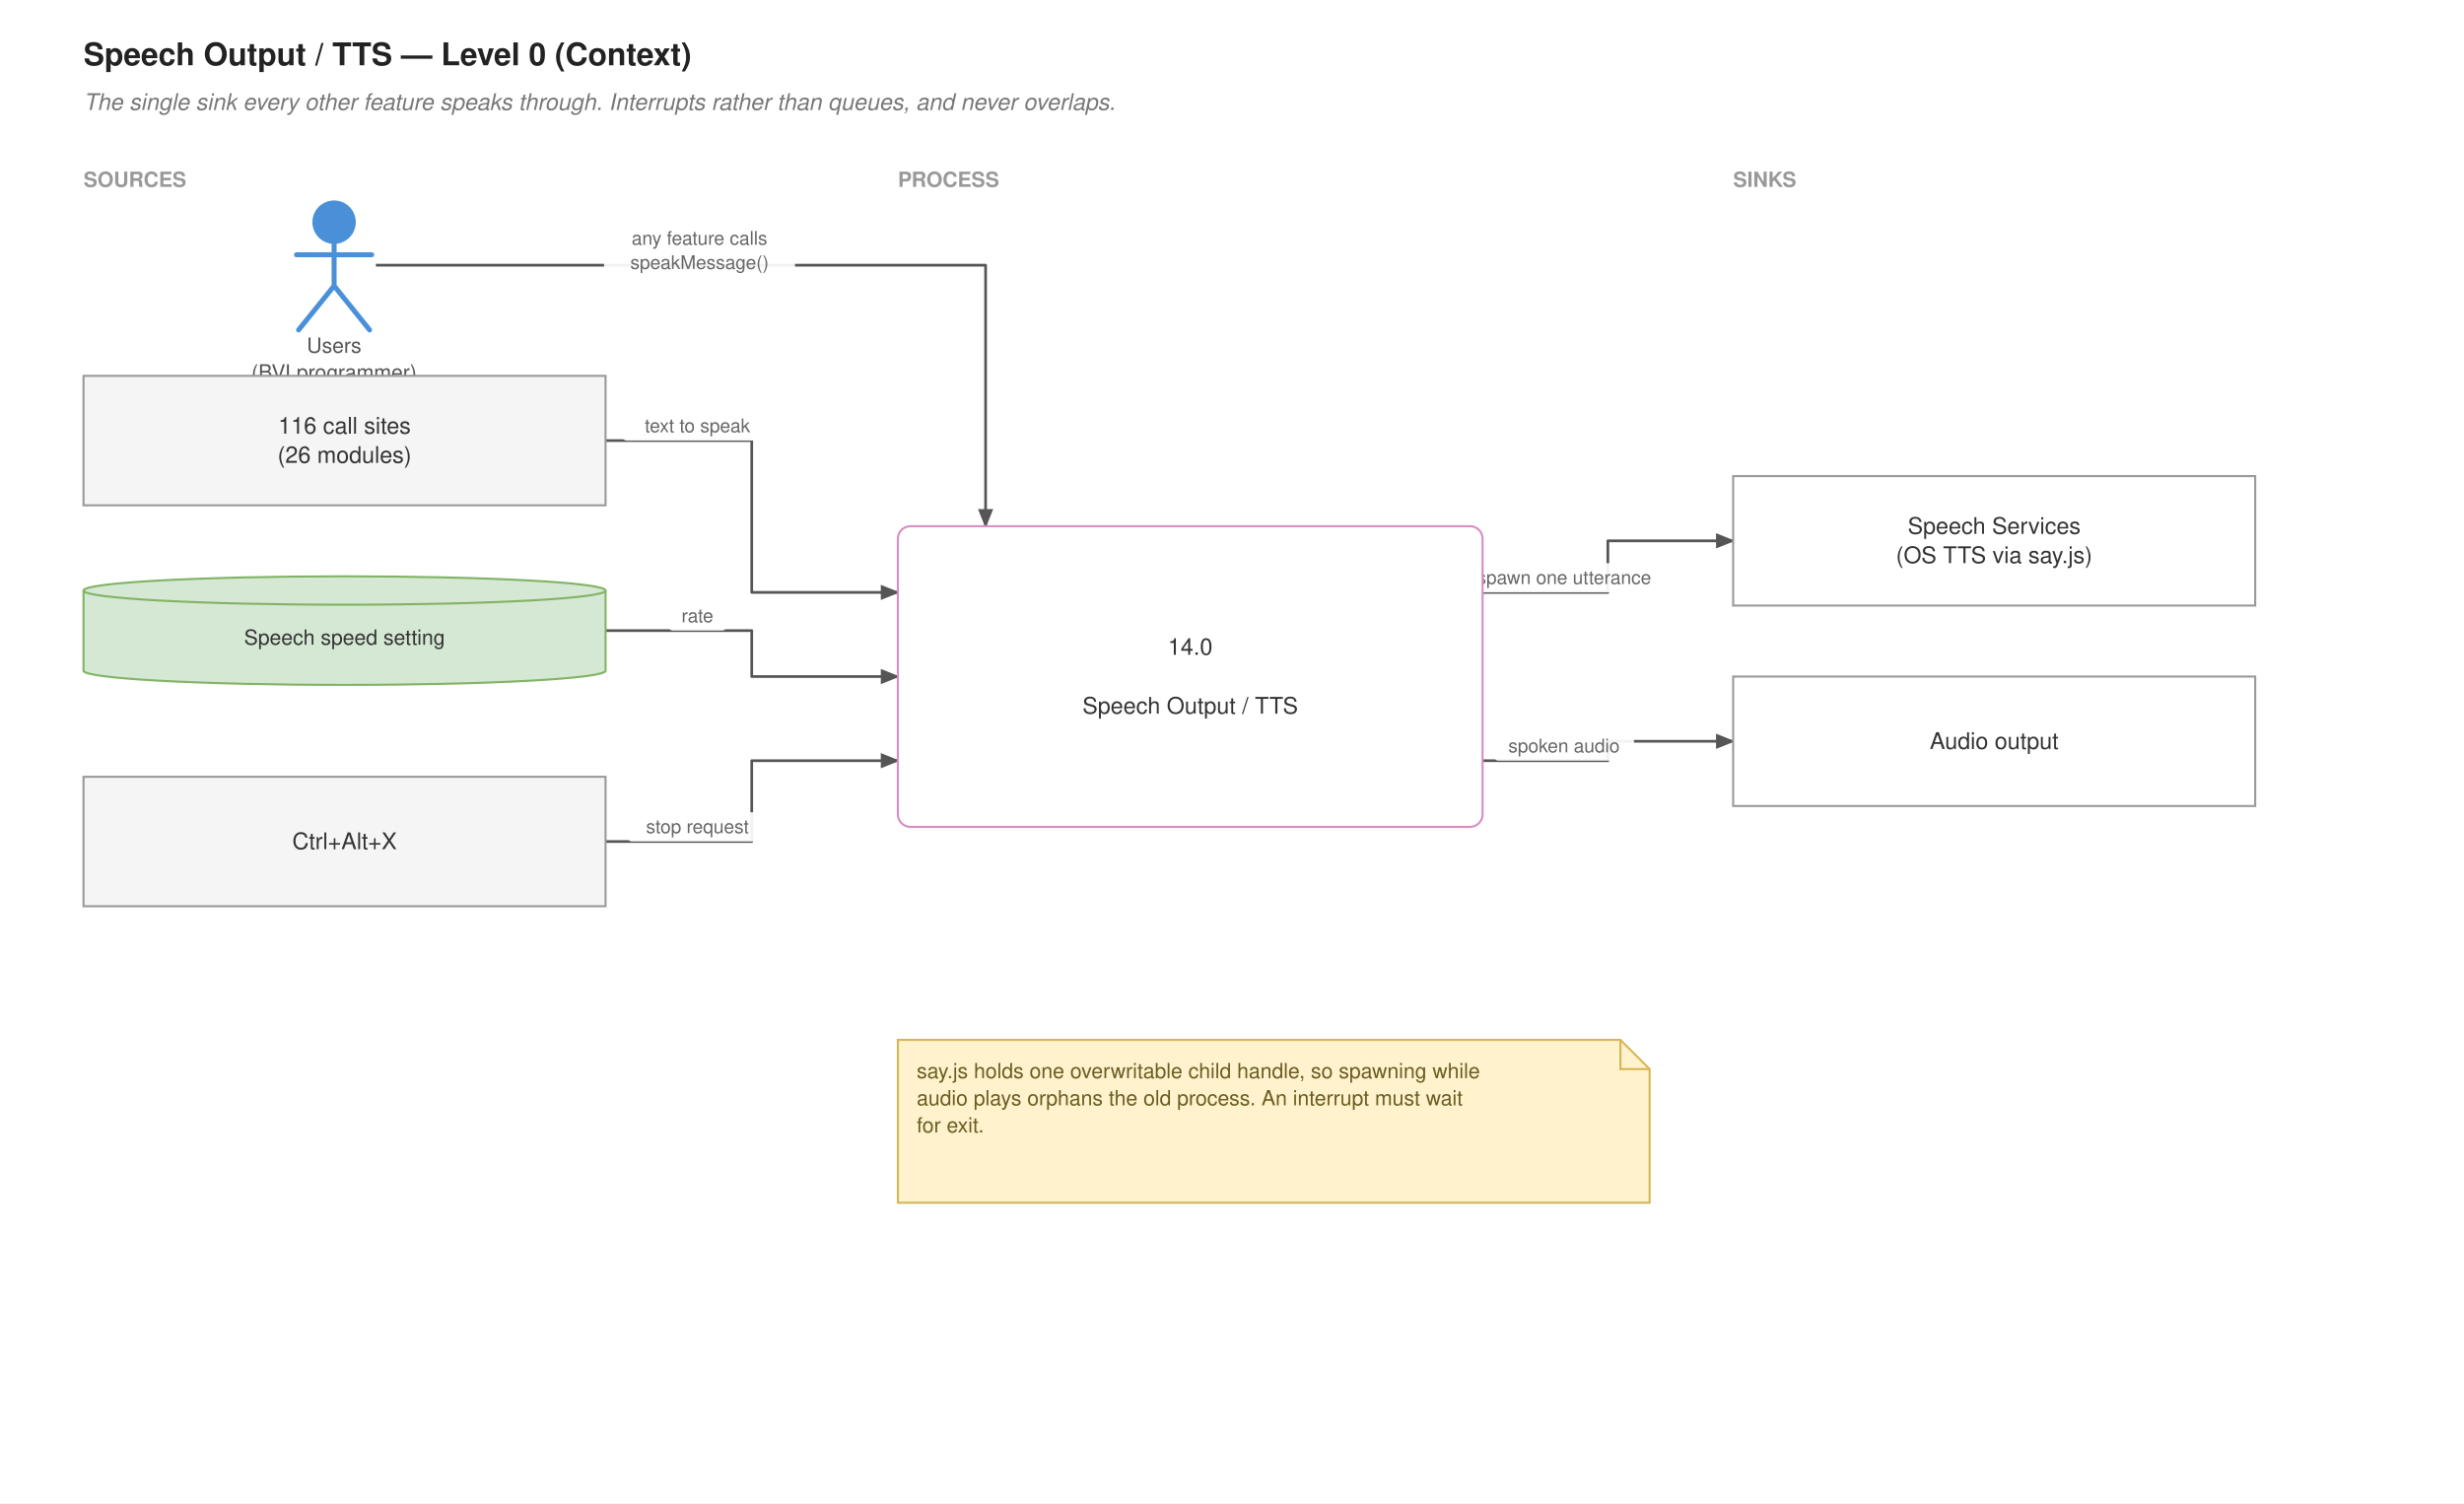
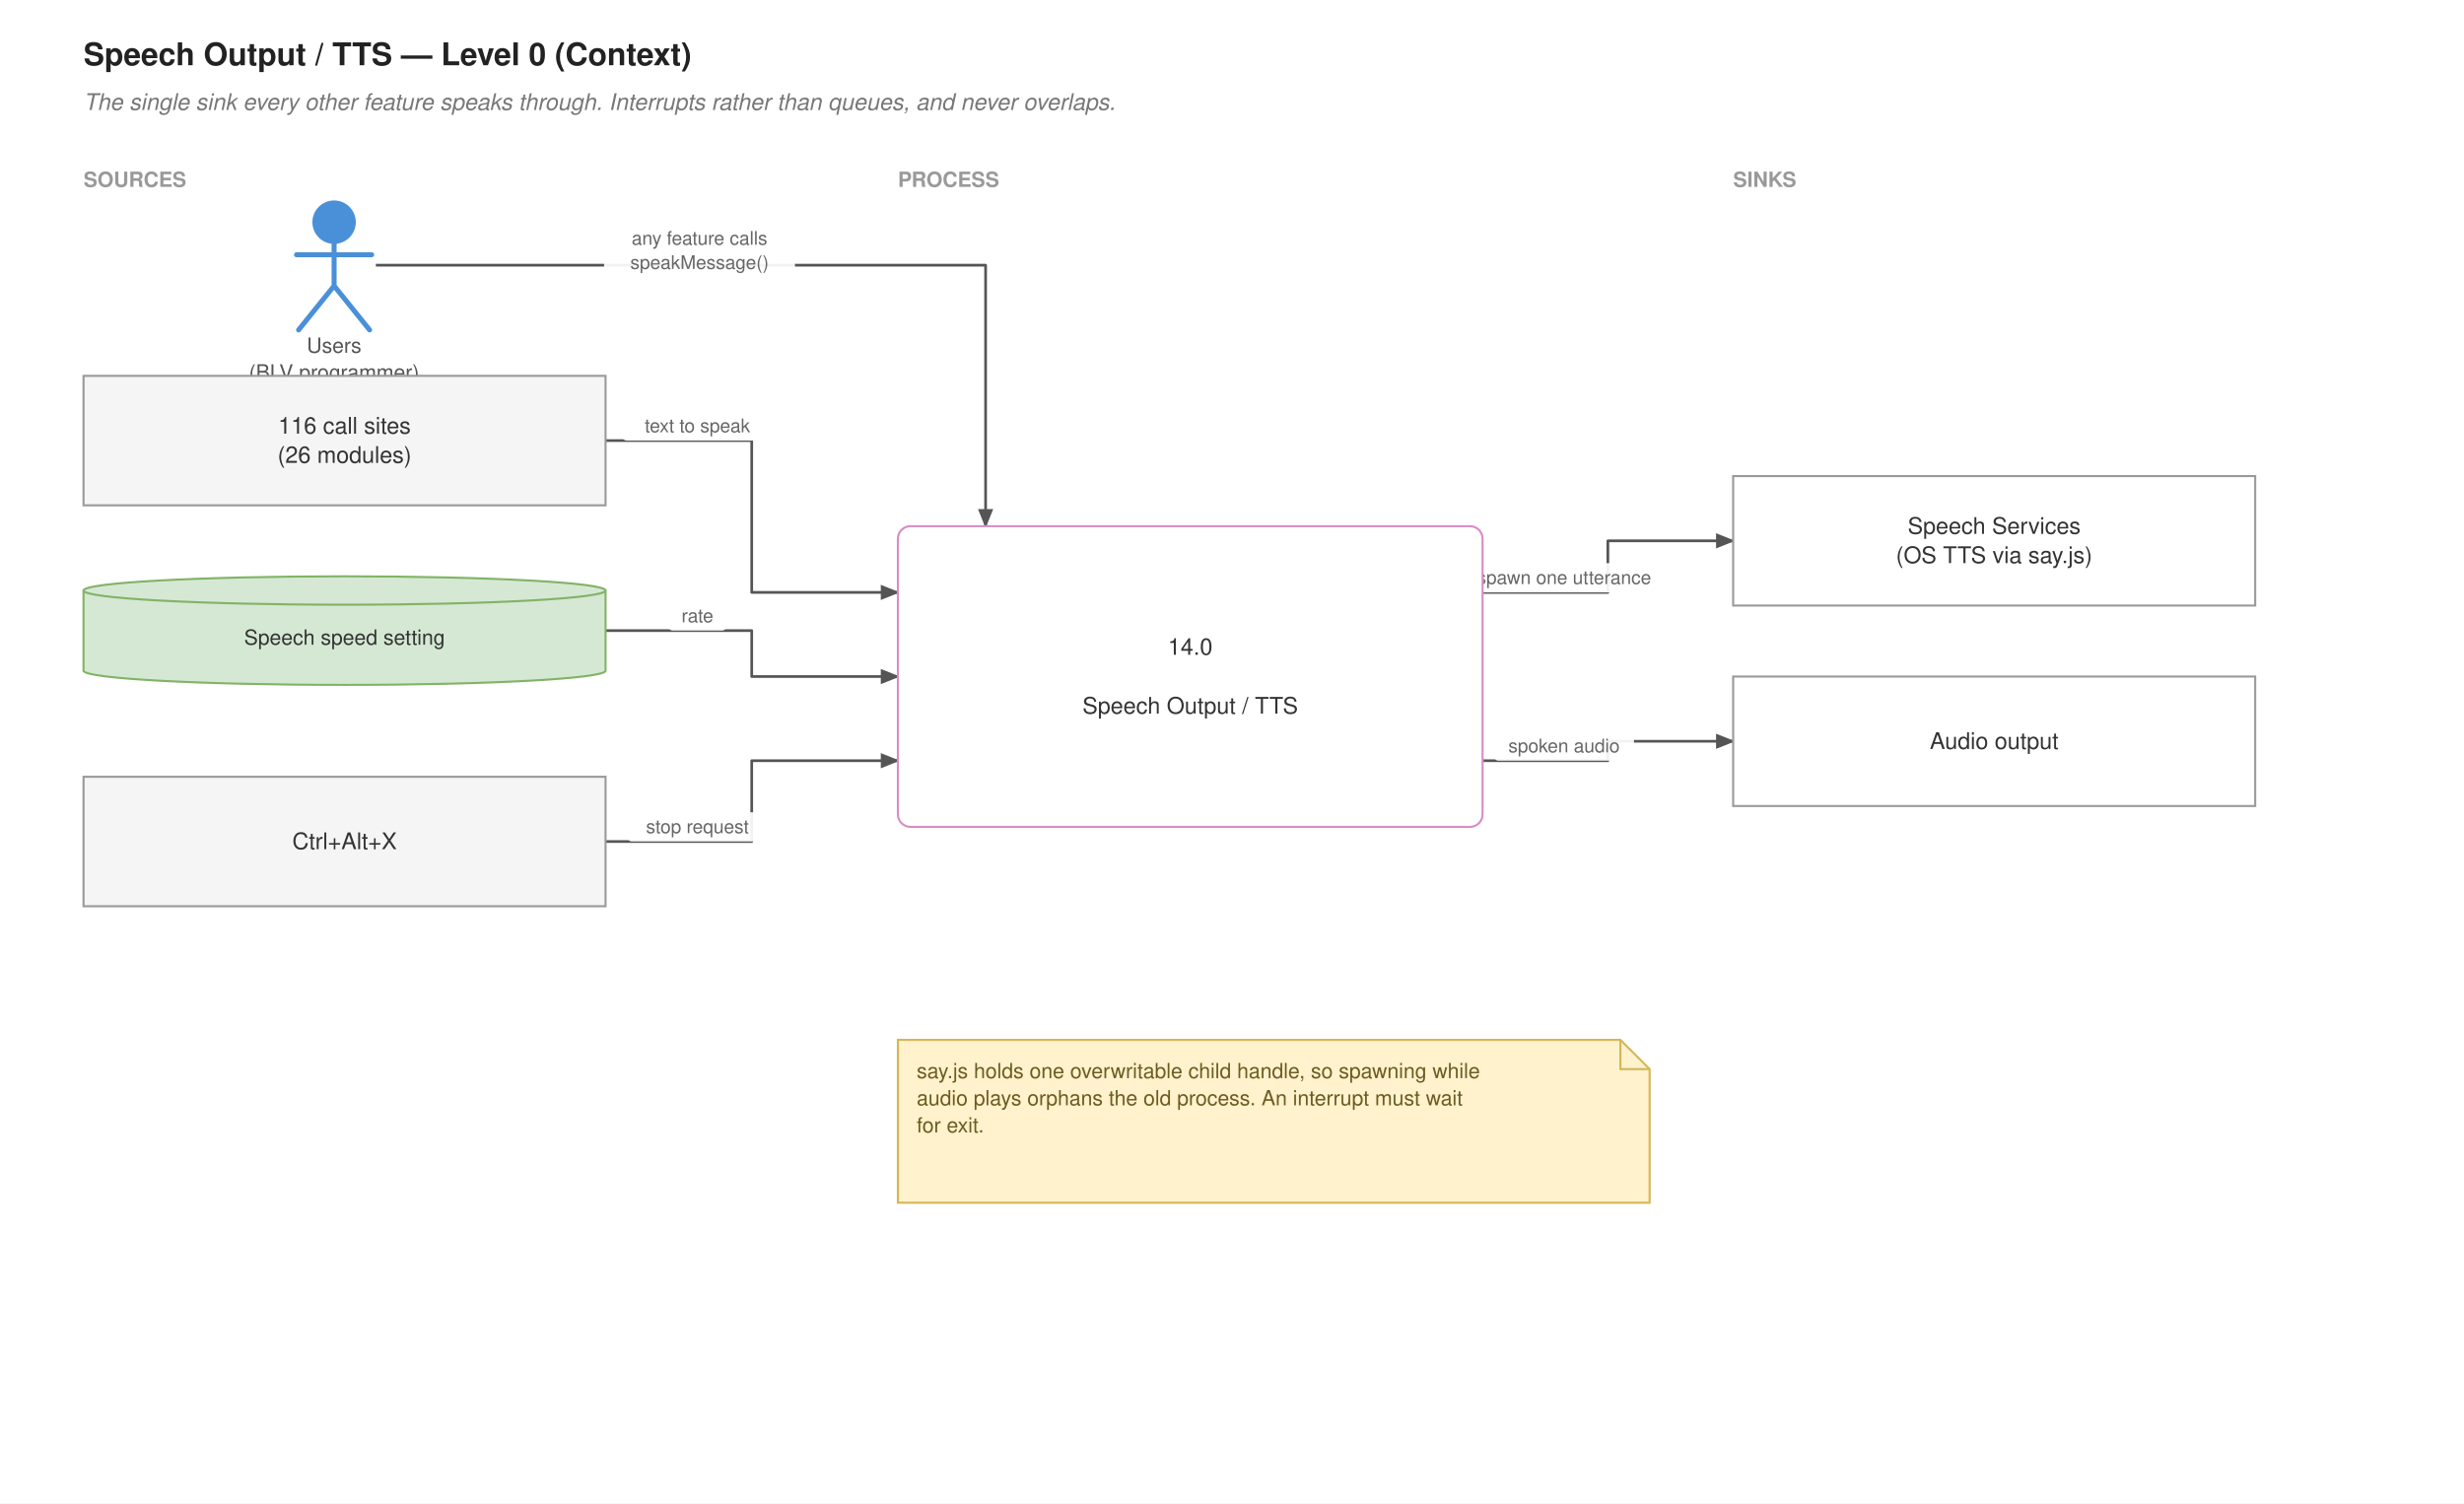
<svg xmlns="http://www.w3.org/2000/svg" width="1180" height="720" viewBox="0 0 1180 720" role="img">
  <defs>
    <marker id="arrow" viewBox="0 0 10 10" refX="9" refY="5" markerWidth="7" markerHeight="7" orient="auto-start-reverse">
      <path d="M 0 1 L 10 5 L 0 9 z" fill="#555555" />
    </marker>
  </defs>
  <rect width="100%" height="100%" fill="#ffffff" />
  <path d="M 180.0 127.0 L 198.0 127.0 L 472.0 127.0 L 472.0 234.0 L 472.0 252.0" fill="none" stroke="#555555" stroke-width="1.3" stroke-linejoin="round" marker-end="url(#arrow)" />
  <rect x="289.3" y="107.5" width="91.4" height="25.0" rx="2" fill="#ffffff" fill-opacity="0.92" stroke="none" />
  <text x="335.0" y="114.2" font-family="-apple-system,BlinkMacSystemFont,'Segoe UI',Helvetica,Arial,sans-serif" font-size="9" font-weight="normal" fill="#666666" text-anchor="middle" dominant-baseline="middle">any feature calls</text>
  <text x="335.0" y="125.8" font-family="-apple-system,BlinkMacSystemFont,'Segoe UI',Helvetica,Arial,sans-serif" font-size="9" font-weight="normal" fill="#666666" text-anchor="middle" dominant-baseline="middle">speakMessage()</text>
  <path d="M 290.0 211.0 L 308.0 211.0 L 360.0 211.0 L 360.0 283.7 L 412.0 283.7 L 430.0 283.7" fill="none" stroke="#555555" stroke-width="1.3" stroke-linejoin="round" marker-end="url(#arrow)" />
  <rect x="298.1" y="197.0" width="71.8" height="14.0" rx="2" fill="#ffffff" fill-opacity="0.92" stroke="none" />
  <text x="334.0" y="204.0" font-family="-apple-system,BlinkMacSystemFont,'Segoe UI',Helvetica,Arial,sans-serif" font-size="9" font-weight="normal" fill="#666666" text-anchor="middle" dominant-baseline="middle">text to speak</text>
  <path d="M 290.0 302.0 L 308.0 302.0 L 360.0 302.0 L 360.0 324.0 L 412.0 324.0 L 430.0 324.0" fill="none" stroke="#555555" stroke-width="1.3" stroke-linejoin="round" marker-end="url(#arrow)" />
  <rect x="320.2" y="288.0" width="27.6" height="14.0" rx="2" fill="#ffffff" fill-opacity="0.92" stroke="none" />
  <text x="334.0" y="295.0" font-family="-apple-system,BlinkMacSystemFont,'Segoe UI',Helvetica,Arial,sans-serif" font-size="9" font-weight="normal" fill="#666666" text-anchor="middle" dominant-baseline="middle">rate</text>
  <path d="M 290.0 403.0 L 308.0 403.0 L 360.0 403.0 L 360.0 364.3 L 412.0 364.3 L 430.0 364.3" fill="none" stroke="#555555" stroke-width="1.3" stroke-linejoin="round" marker-end="url(#arrow)" />
  <rect x="300.6" y="389.0" width="66.9" height="14.0" rx="2" fill="#ffffff" fill-opacity="0.92" stroke="none" />
  <text x="334.0" y="396.0" font-family="-apple-system,BlinkMacSystemFont,'Segoe UI',Helvetica,Arial,sans-serif" font-size="9" font-weight="normal" fill="#666666" text-anchor="middle" dominant-baseline="middle">stop request</text>
  <path d="M 710.0 283.7 L 728.0 283.7 L 770.0 283.7 L 770.0 259.0 L 812.0 259.0 L 830.0 259.0" fill="none" stroke="#555555" stroke-width="1.3" stroke-linejoin="round" marker-end="url(#arrow)" />
  <rect x="698.4" y="269.7" width="101.2" height="14.0" rx="2" fill="#ffffff" fill-opacity="0.92" stroke="none" />
  <text x="749.0" y="276.7" font-family="-apple-system,BlinkMacSystemFont,'Segoe UI',Helvetica,Arial,sans-serif" font-size="9" font-weight="normal" fill="#666666" text-anchor="middle" dominant-baseline="middle">spawn one utterance</text>
  <path d="M 710.0 364.3 L 728.0 364.3 L 770.0 364.3 L 770.0 355.0 L 812.0 355.0 L 830.0 355.0" fill="none" stroke="#555555" stroke-width="1.3" stroke-linejoin="round" marker-end="url(#arrow)" />
  <rect x="715.6" y="350.3" width="66.9" height="14.0" rx="2" fill="#ffffff" fill-opacity="0.92" stroke="none" />
  <text x="749.0" y="357.3" font-family="-apple-system,BlinkMacSystemFont,'Segoe UI',Helvetica,Arial,sans-serif" font-size="9" font-weight="normal" fill="#666666" text-anchor="middle" dominant-baseline="middle">spoken audio</text>
  <text x="40.0" y="26.0" font-family="-apple-system,BlinkMacSystemFont,'Segoe UI',Helvetica,Arial,sans-serif" font-size="15.0" font-weight="bold" font-style="normal" fill="#222222" dominant-baseline="middle">Speech Output / TTS — Level 0 (Context)</text>
  <text x="40.0" y="49.0" font-family="-apple-system,BlinkMacSystemFont,'Segoe UI',Helvetica,Arial,sans-serif" font-size="11.0" font-weight="normal" font-style="italic" fill="#777777" dominant-baseline="middle">The single sink every other feature speaks through. Interrupts rather than queues, and never overlaps.</text>
  <text x="40.0" y="86.0" font-family="-apple-system,BlinkMacSystemFont,'Segoe UI',Helvetica,Arial,sans-serif" font-size="10.0" font-weight="bold" font-style="normal" fill="#999999" dominant-baseline="middle">SOURCES</text>
  <text x="430.0" y="86.0" font-family="-apple-system,BlinkMacSystemFont,'Segoe UI',Helvetica,Arial,sans-serif" font-size="10.0" font-weight="bold" font-style="normal" fill="#999999" dominant-baseline="middle">PROCESS</text>
  <text x="830.0" y="86.0" font-family="-apple-system,BlinkMacSystemFont,'Segoe UI',Helvetica,Arial,sans-serif" font-size="10.0" font-weight="bold" font-style="normal" fill="#999999" dominant-baseline="middle">SINKS</text>
  <circle cx="160.0" cy="106.4" r="10.4" fill="#4a90d9" />
  <path d="M 160.0 116.8 V 136.9 M 142.0 122.0 H 178.0 M 160.0 136.9 L 143.0 158.0 M 160.0 136.9 L 177.0 158.0" stroke="#4a90d9" stroke-width="2.4" fill="none" stroke-linecap="round" />
  <text x="160.0" y="165.6" font-family="-apple-system,BlinkMacSystemFont,'Segoe UI',Helvetica,Arial,sans-serif" font-size="10" font-weight="normal" fill="#555555" text-anchor="middle" dominant-baseline="middle">Users</text>
-   <text x="160.0" y="178.4" font-family="-apple-system,BlinkMacSystemFont,'Segoe UI',Helvetica,Arial,sans-serif" font-size="10" font-weight="normal" fill="#555555" text-anchor="middle" dominant-baseline="middle">(BVI programmer)</text>
+   <text x="160.0" y="178.4" font-family="-apple-system,BlinkMacSystemFont,'Segoe UI',Helvetica,Arial,sans-serif" font-size="10" font-weight="normal" fill="#555555" text-anchor="middle" dominant-baseline="middle">(BLV programmer)</text>
  <rect x="40.0" y="180.0" width="250.0" height="62.0" rx="0" fill="#f5f5f5" stroke="#9a9a9a" />
  <text x="165.0" y="204.0" font-family="-apple-system,BlinkMacSystemFont,'Segoe UI',Helvetica,Arial,sans-serif" font-size="11.0" font-weight="normal" fill="#333333" text-anchor="middle" dominant-baseline="middle">116 call sites</text>
  <text x="165.0" y="218.0" font-family="-apple-system,BlinkMacSystemFont,'Segoe UI',Helvetica,Arial,sans-serif" font-size="11.0" font-weight="normal" fill="#333333" text-anchor="middle" dominant-baseline="middle">(26 modules)</text>
  <path d="M 40.0 282.8 A 125.0 6.8 0 0 1 290.0 282.8 V 321.2 A 125.0 6.8 0 0 1 40.0 321.2 Z" fill="#d5e8d4" stroke="#82b366" />
  <path d="M 40.0 282.8 A 125.0 6.8 0 0 0 290.0 282.8" fill="none" stroke="#82b366" />
  <text x="165.0" y="305.4" font-family="-apple-system,BlinkMacSystemFont,'Segoe UI',Helvetica,Arial,sans-serif" font-size="10.0" font-weight="normal" fill="#333333" text-anchor="middle" dominant-baseline="middle">Speech speed setting</text>
  <rect x="40.0" y="372.0" width="250.0" height="62.0" rx="0" fill="#f5f5f5" stroke="#9a9a9a" />
  <text x="165.0" y="403.0" font-family="-apple-system,BlinkMacSystemFont,'Segoe UI',Helvetica,Arial,sans-serif" font-size="11.0" font-weight="normal" fill="#333333" text-anchor="middle" dominant-baseline="middle">Ctrl+Alt+X</text>
  <rect x="430.0" y="252.0" width="280.0" height="144.0" rx="6" fill="#ffffff" stroke="#d98cc4" />
  <text x="570.0" y="309.9" font-family="-apple-system,BlinkMacSystemFont,'Segoe UI',Helvetica,Arial,sans-serif" font-size="11.0" font-weight="normal" fill="#333333" text-anchor="middle" dominant-baseline="middle">14.0</text>
  <text x="570.0" y="338.1" font-family="-apple-system,BlinkMacSystemFont,'Segoe UI',Helvetica,Arial,sans-serif" font-size="11.0" font-weight="normal" fill="#333333" text-anchor="middle" dominant-baseline="middle">Speech Output / TTS</text>
  <rect x="830.0" y="228.0" width="250.0" height="62.0" rx="0" fill="#ffffff" stroke="#9a9a9a" />
  <text x="955.0" y="252.0" font-family="-apple-system,BlinkMacSystemFont,'Segoe UI',Helvetica,Arial,sans-serif" font-size="11.0" font-weight="normal" fill="#333333" text-anchor="middle" dominant-baseline="middle">Speech Services</text>
  <text x="955.0" y="266.0" font-family="-apple-system,BlinkMacSystemFont,'Segoe UI',Helvetica,Arial,sans-serif" font-size="11.0" font-weight="normal" fill="#333333" text-anchor="middle" dominant-baseline="middle">(OS TTS via say.js)</text>
  <rect x="830.0" y="324.0" width="250.0" height="62.0" rx="0" fill="#ffffff" stroke="#9a9a9a" />
  <text x="955.0" y="355.0" font-family="-apple-system,BlinkMacSystemFont,'Segoe UI',Helvetica,Arial,sans-serif" font-size="11.0" font-weight="normal" fill="#333333" text-anchor="middle" dominant-baseline="middle">Audio output</text>
  <path d="M 430.0 498.0 H 776.0 L 790.0 512.0 V 576.0 H 430.0 Z" fill="#fff2cc" stroke="#d6b656" />
  <path d="M 776.0 498.0 V 512.0 H 790.0" fill="none" stroke="#d6b656" />
  <text x="439.0" y="513.0" font-family="-apple-system,BlinkMacSystemFont,'Segoe UI',Helvetica,Arial,sans-serif" font-size="10.0" fill="#6b5c22" dominant-baseline="middle">say.js holds one overwritable child handle, so spawning while</text>
  <text x="439.0" y="526.0" font-family="-apple-system,BlinkMacSystemFont,'Segoe UI',Helvetica,Arial,sans-serif" font-size="10.0" fill="#6b5c22" dominant-baseline="middle">audio plays orphans the old process. An interrupt must wait</text>
  <text x="439.0" y="539.0" font-family="-apple-system,BlinkMacSystemFont,'Segoe UI',Helvetica,Arial,sans-serif" font-size="10.0" fill="#6b5c22" dominant-baseline="middle">for exit.</text>
</svg>
